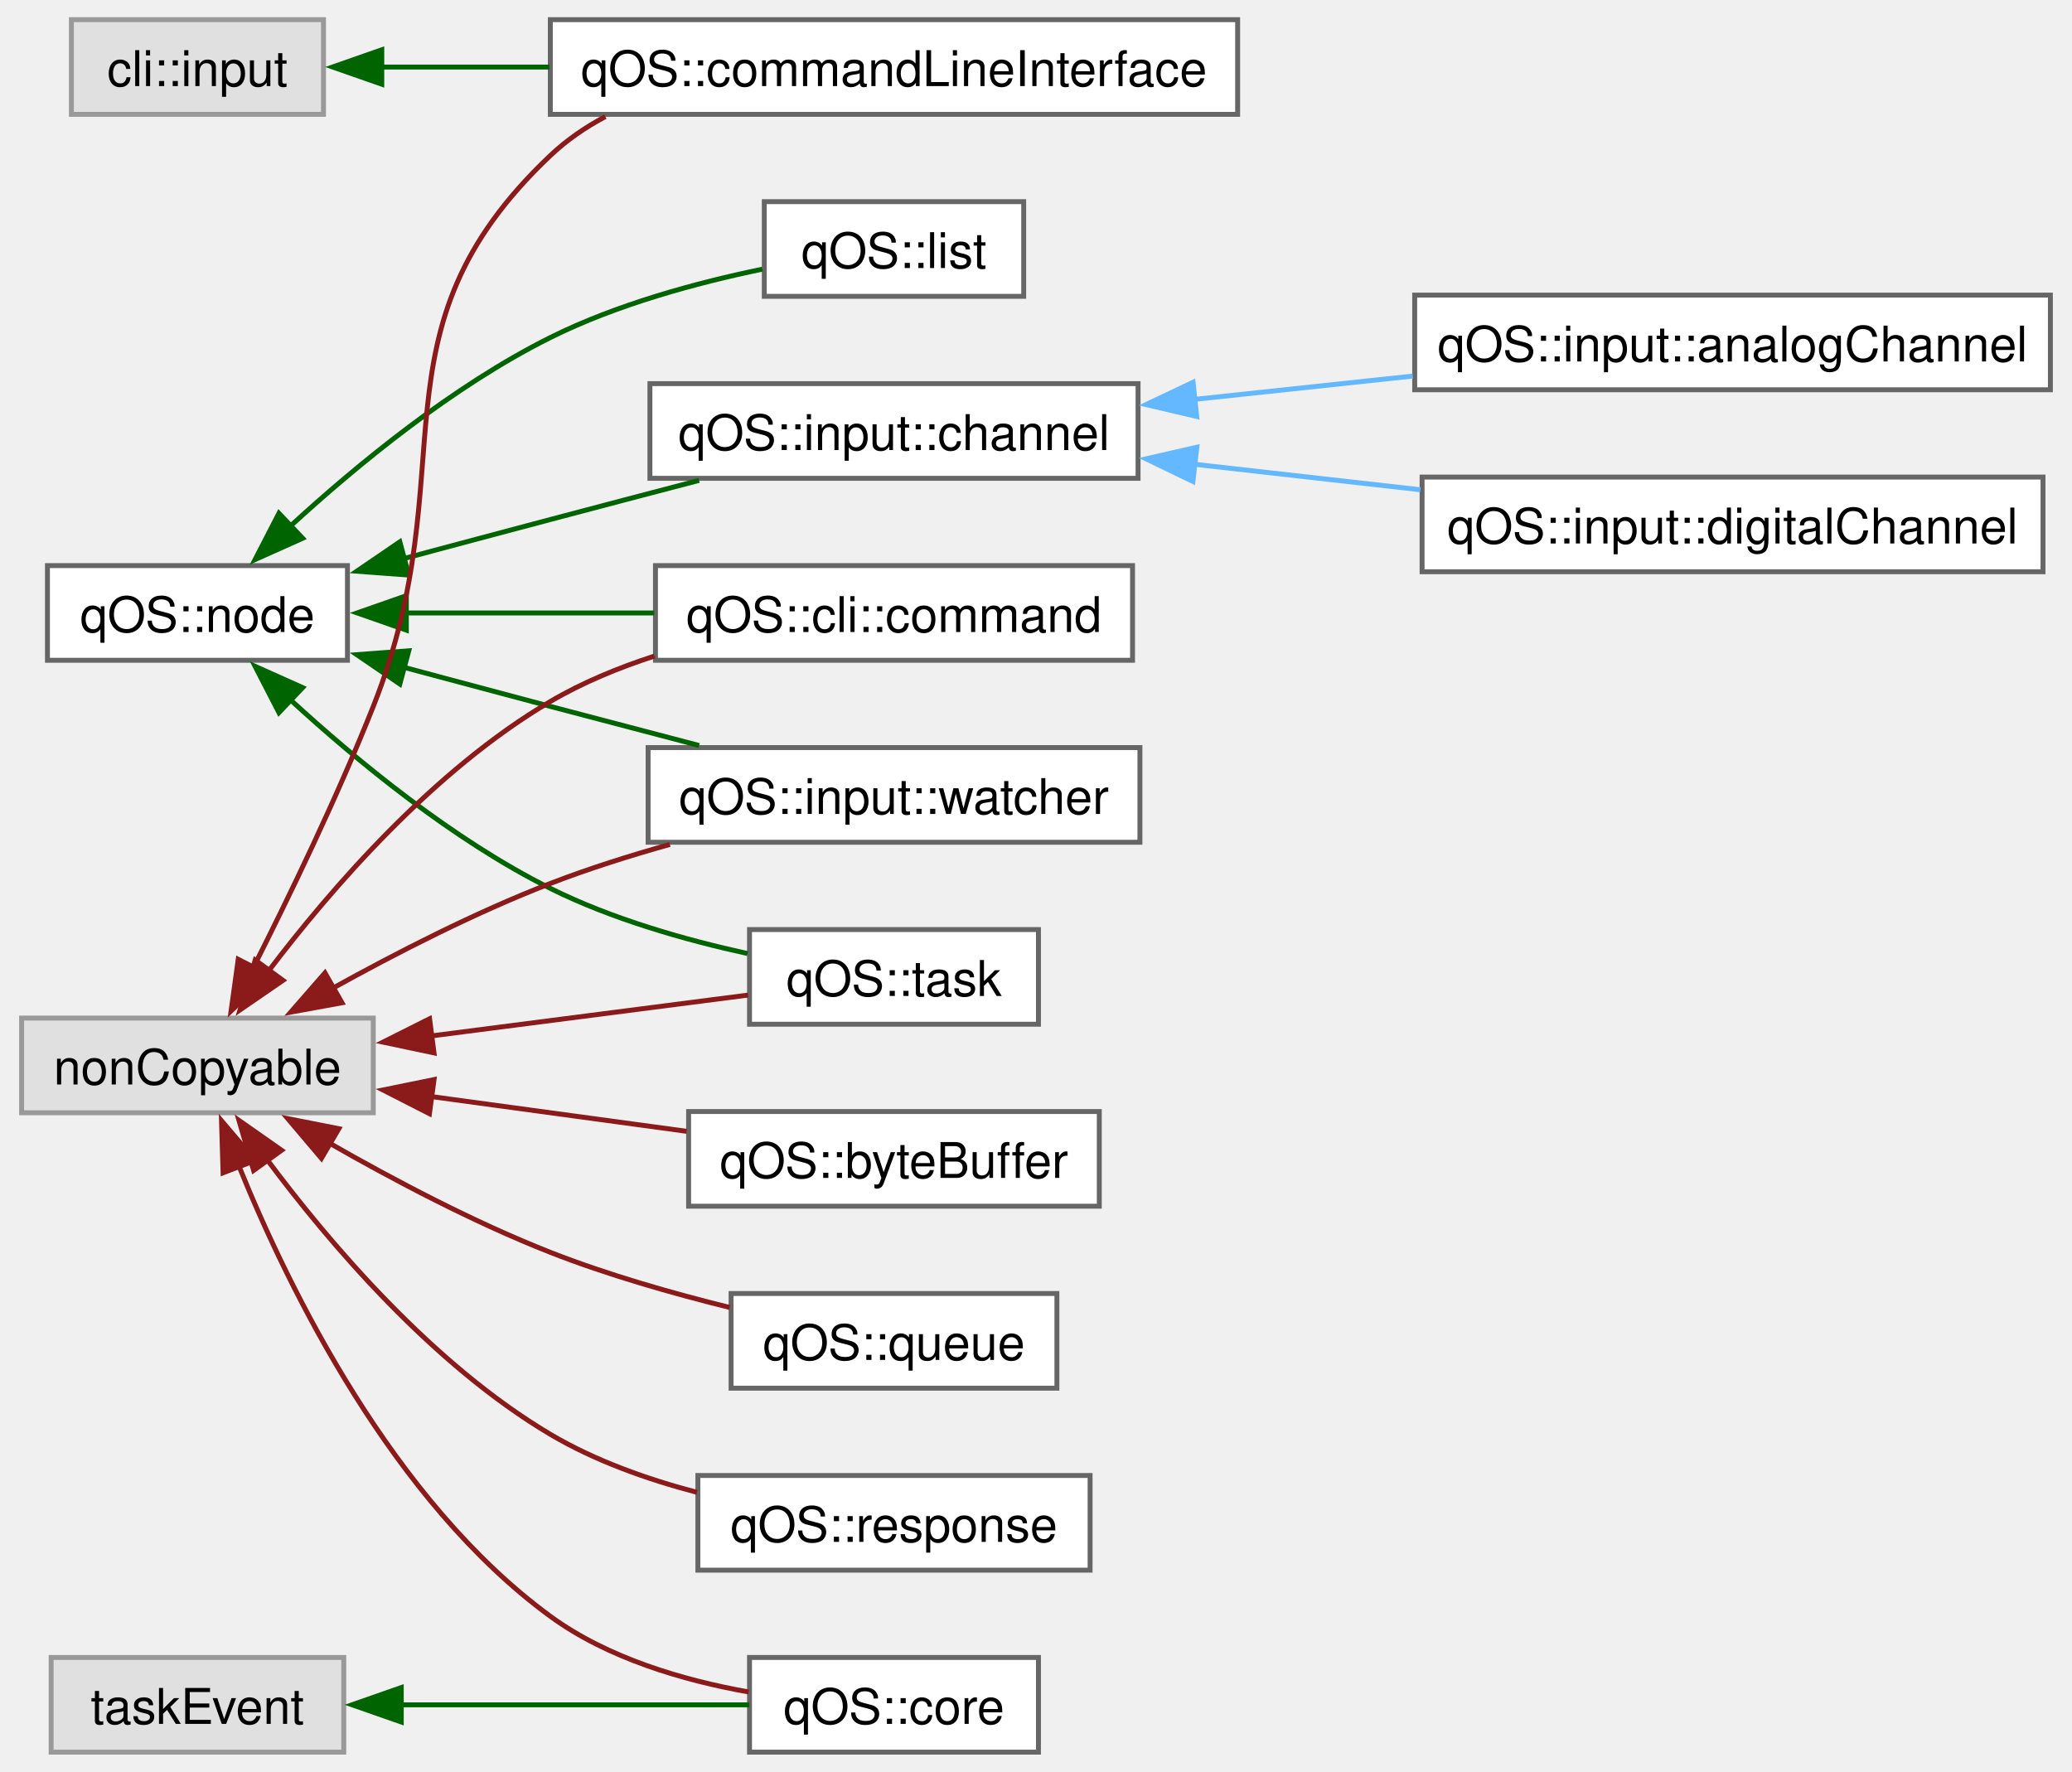
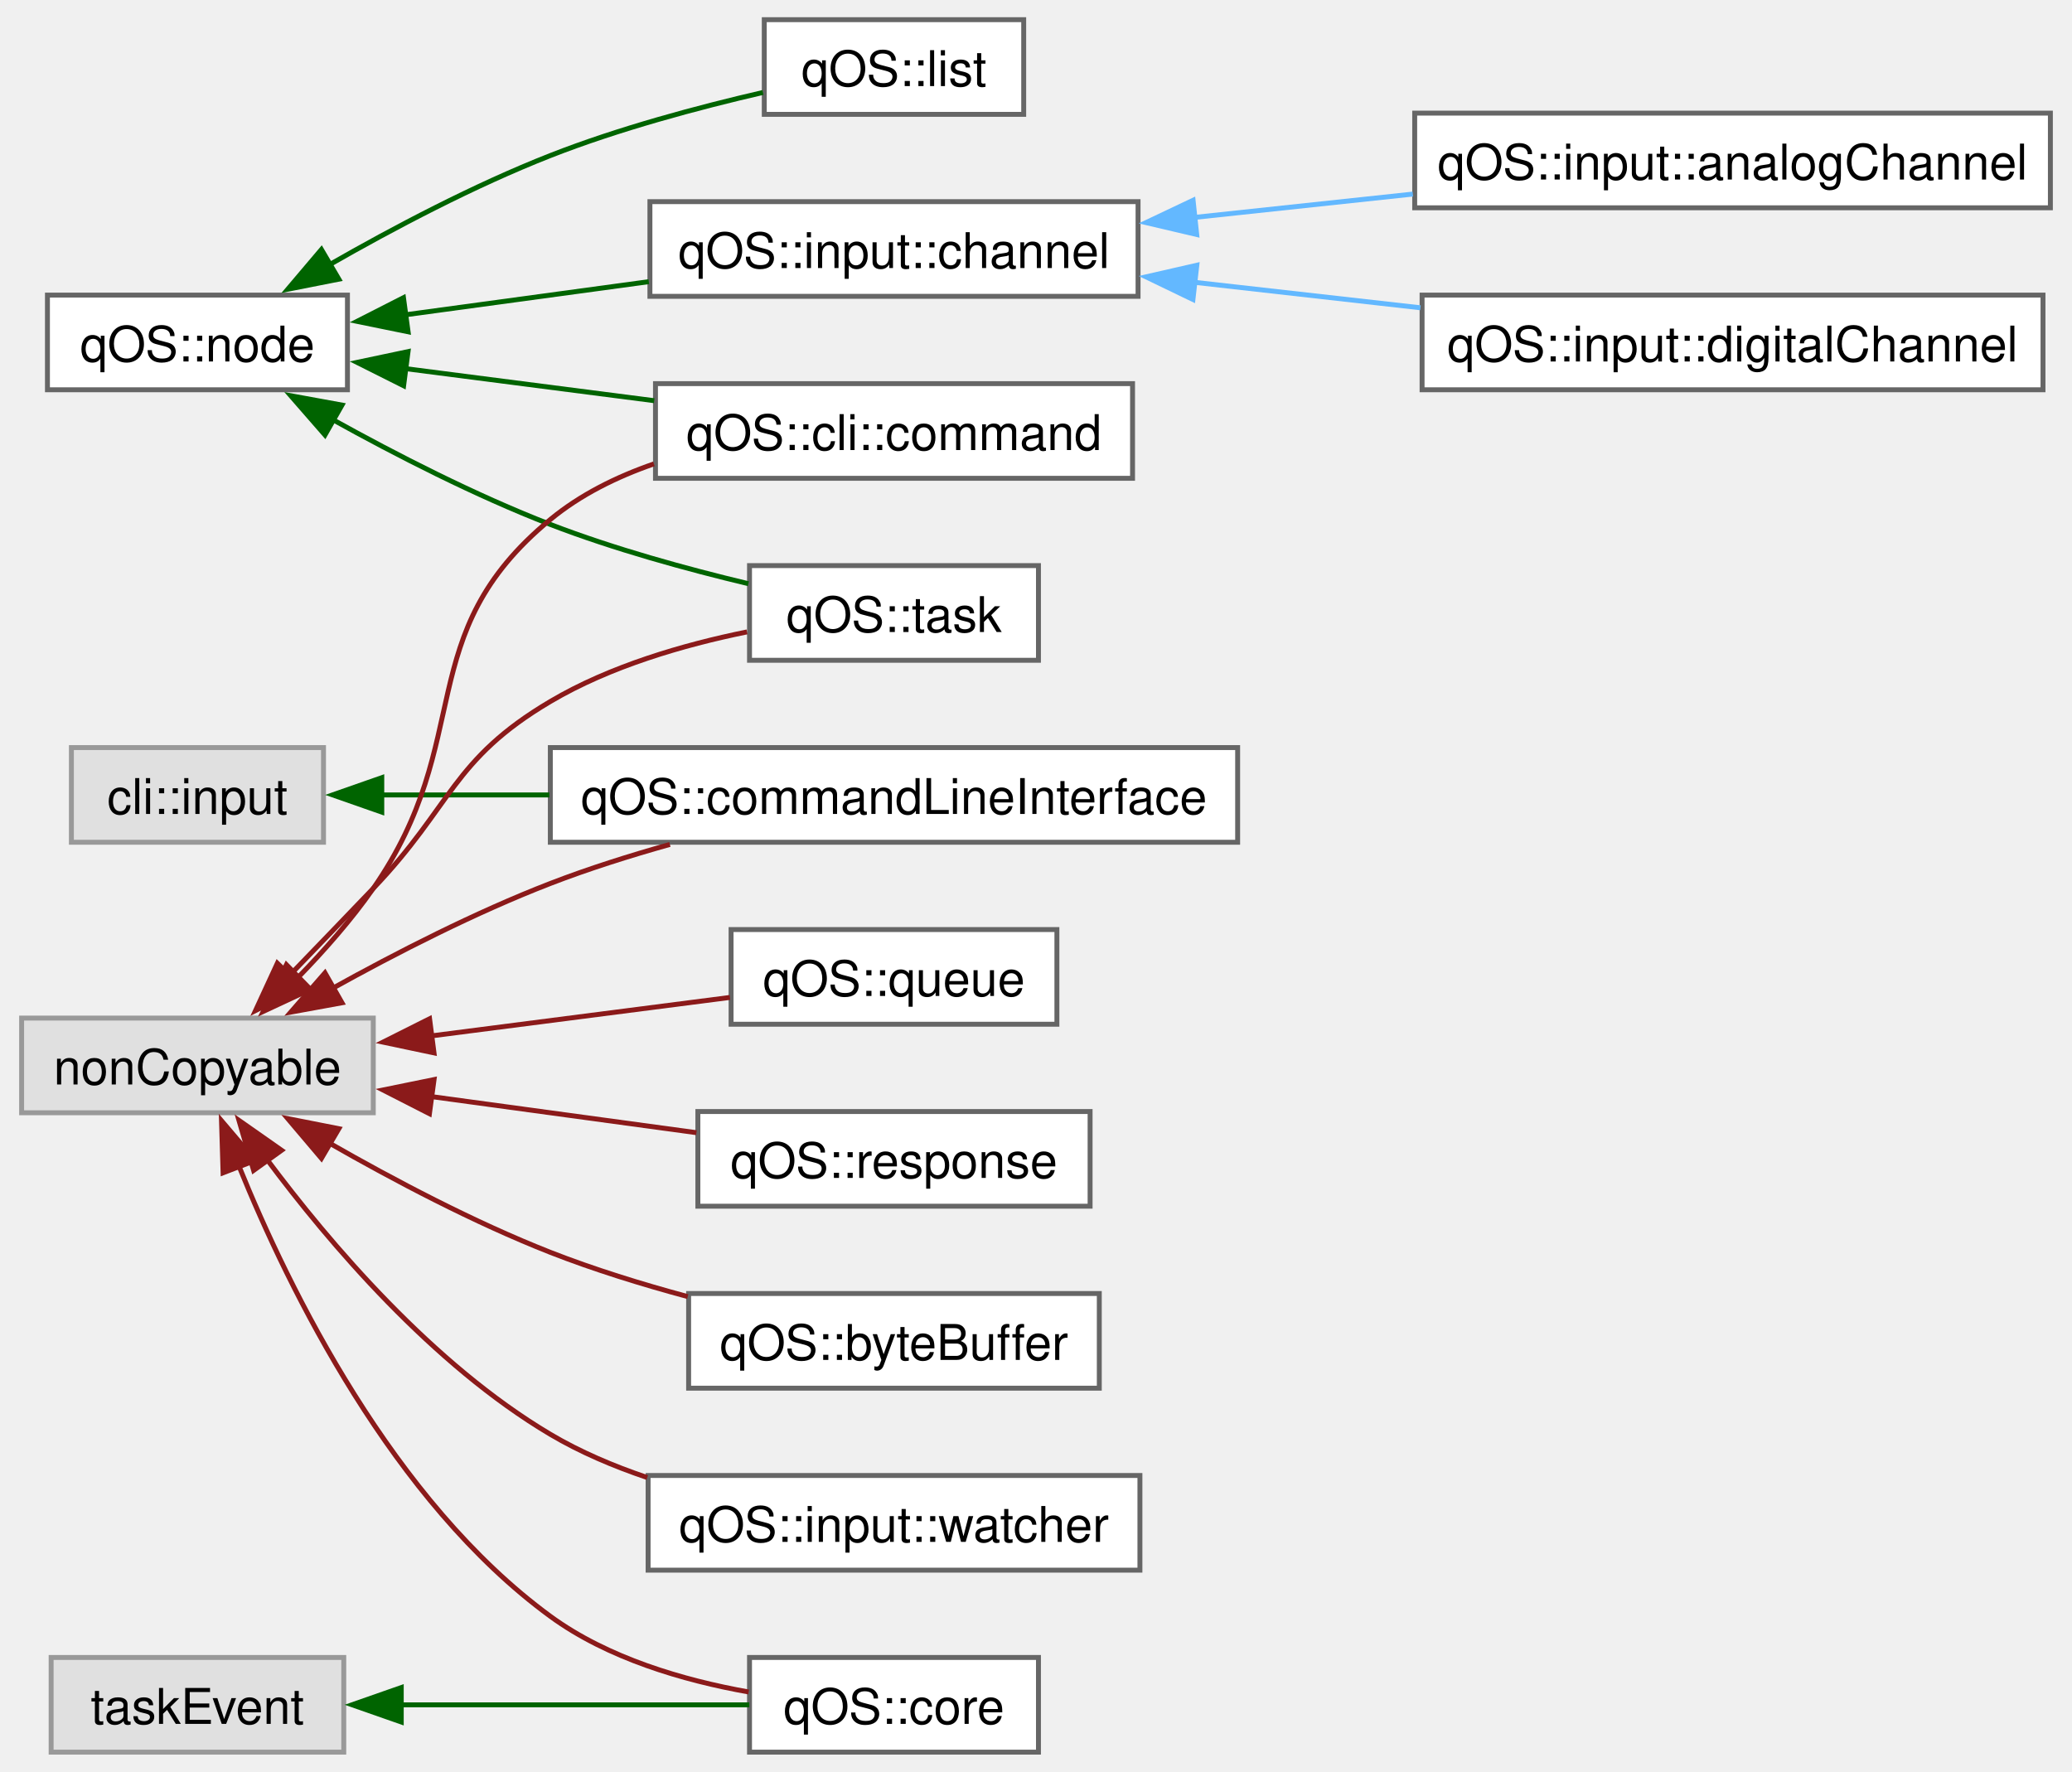
<svg xmlns="http://www.w3.org/2000/svg" xmlns:xlink="http://www.w3.org/1999/xlink" width="421pt" height="360pt" viewBox="0.00 0.00 420.50 360.25">
  <g id="graph0" class="graph" transform="scale(1 1) rotate(0) translate(4 356.25)">
    <g id="Node000000" class="node">
      <g id="a_Node000000">
        <a xlink:title=" ">
-           <polygon fill="#e0e0e0" stroke="#999999" points="61.38,-352.25 10.12,-352.25 10.12,-333 61.38,-333 61.38,-352.25" />
-           <text text-anchor="middle" x="35.75" y="-338.75" font-family="Helvetica,sans-Serif" font-size="10.00">cli::input</text>
+           <polygon fill="#e0e0e0" stroke="#999999" points="61.38,-204.25 10.12,-204.25 10.12,-185 61.38,-185 61.38,-204.25" />
+           <text text-anchor="middle" x="35.75" y="-190.75" font-family="Helvetica,sans-Serif" font-size="10.00">cli::input</text>
        </a>
      </g>
    </g>
    <g id="Node000001" class="node">
      <g id="a_Node000001">
        <a xlink:href="classq_o_s_1_1command_line_interface.html" target="_top" xlink:title="An AT Command Line Interface (CLI) object.">
-           <polygon fill="white" stroke="#666666" points="247.25,-352.25 107.5,-352.25 107.5,-333 247.25,-333 247.25,-352.25" />
-           <text text-anchor="middle" x="177.38" y="-338.75" font-family="Helvetica,sans-Serif" font-size="10.00">qOS::commandLineInterface</text>
+           <polygon fill="white" stroke="#666666" points="247.25,-204.25 107.5,-204.25 107.5,-185 247.25,-185 247.25,-204.25" />
+           <text text-anchor="middle" x="177.38" y="-190.75" font-family="Helvetica,sans-Serif" font-size="10.00">qOS::commandLineInterface</text>
        </a>
      </g>
    </g>
    <g id="edge1_Node000000_Node000001" class="edge">
      <g id="a_edge1_Node000000_Node000001">
        <a xlink:title=" ">
-           <path fill="none" stroke="darkgreen" d="M72.98,-342.62C83.53,-342.62 95.43,-342.62 107.3,-342.62" />
-           <polygon fill="darkgreen" stroke="darkgreen" points="73.23,-339.13 63.23,-342.63 73.23,-346.13 73.23,-339.13" />
+           <path fill="none" stroke="darkgreen" d="M72.98,-194.62C83.53,-194.62 95.43,-194.62 107.3,-194.62" />
+           <polygon fill="darkgreen" stroke="darkgreen" points="73.23,-191.13 63.23,-194.63 73.23,-198.13 73.23,-191.13" />
        </a>
      </g>
    </g>
    <g id="Node000005" class="node">
      <g id="a_Node000005">
        <a xlink:href="classq_o_s_1_1node.html" target="_top" xlink:title="A list-node object (Used internally)">
-           <polygon fill="white" stroke="#666666" points="66.25,-241.25 5.25,-241.25 5.25,-222 66.25,-222 66.25,-241.25" />
-           <text text-anchor="middle" x="35.75" y="-227.75" font-family="Helvetica,sans-Serif" font-size="10.00">qOS::node</text>
+           <polygon fill="white" stroke="#666666" points="66.25,-296.25 5.25,-296.25 5.25,-277 66.25,-277 66.25,-296.25" />
+           <text text-anchor="middle" x="35.75" y="-282.75" font-family="Helvetica,sans-Serif" font-size="10.00">qOS::node</text>
        </a>
      </g>
    </g>
    <g id="Node000004" class="node">
      <g id="a_Node000004">
        <a xlink:href="classq_o_s_1_1cli_1_1command.html" target="_top" xlink:title="An AT-Command object.">
-           <polygon fill="white" stroke="#666666" points="225.88,-241.25 128.88,-241.25 128.88,-222 225.88,-222 225.88,-241.25" />
-           <text text-anchor="middle" x="177.38" y="-227.75" font-family="Helvetica,sans-Serif" font-size="10.00">qOS::cli::command</text>
+           <polygon fill="white" stroke="#666666" points="225.88,-278.25 128.88,-278.25 128.88,-259 225.88,-259 225.88,-278.25" />
+           <text text-anchor="middle" x="177.38" y="-264.75" font-family="Helvetica,sans-Serif" font-size="10.00">qOS::cli::command</text>
        </a>
      </g>
    </g>
    <g id="edge2_Node000005_Node000004" class="edge">
      <g id="a_edge2_Node000005_Node000004">
        <a xlink:title=" ">
-           <path fill="none" stroke="darkgreen" d="M77.82,-231.62C93.75,-231.62 112.1,-231.62 128.62,-231.62" />
-           <polygon fill="darkgreen" stroke="darkgreen" points="78.22,-228.13 68.22,-231.63 78.22,-235.13 78.22,-228.13" />
+           <path fill="none" stroke="darkgreen" d="M77.82,-281.33C93.75,-279.28 112.1,-276.91 128.62,-274.78" />
+           <polygon fill="darkgreen" stroke="darkgreen" points="77.67,-277.82 68.2,-282.57 78.57,-284.76 77.67,-277.82" />
        </a>
      </g>
    </g>
    <g id="Node000006" class="node">
      <g id="a_Node000006">
        <a xlink:href="classq_o_s_1_1input_1_1channel.html" target="_top" xlink:title=" ">
-           <polygon fill="white" stroke="#666666" points="227,-278.25 127.75,-278.25 127.75,-259 227,-259 227,-278.25" />
-           <text text-anchor="middle" x="177.38" y="-264.75" font-family="Helvetica,sans-Serif" font-size="10.00">qOS::input::channel</text>
+           <polygon fill="white" stroke="#666666" points="227,-315.25 127.75,-315.25 127.75,-296 227,-296 227,-315.25" />
+           <text text-anchor="middle" x="177.38" y="-301.75" font-family="Helvetica,sans-Serif" font-size="10.00">qOS::input::channel</text>
        </a>
      </g>
    </g>
    <g id="edge3_Node000005_Node000006" class="edge">
      <g id="a_edge3_Node000005_Node000006">
        <a xlink:title=" ">
-           <path fill="none" stroke="darkgreen" d="M77.76,-242.69C87.51,-245.3 97.87,-248.07 107.5,-250.62 117.3,-253.22 127.88,-256 137.75,-258.58" />
-           <polygon fill="darkgreen" stroke="darkgreen" points="78.72,-239.32 68.15,-240.11 76.9,-246.08 78.72,-239.32" />
+           <path fill="none" stroke="darkgreen" d="M78.07,-292.25C93.59,-294.36 111.38,-296.78 127.52,-298.98" />
+           <polygon fill="darkgreen" stroke="darkgreen" points="78.58,-288.79 68.2,-290.91 77.64,-295.72 78.58,-288.79" />
        </a>
      </g>
    </g>
    <g id="Node000009" class="node">
      <g id="a_Node000009">
-         <a xlink:href="classq_o_s_1_1input_1_1watcher.html" target="_top" xlink:title="The digital input-channel watcher class.">
-           <polygon fill="white" stroke="#666666" points="227.38,-204.25 127.38,-204.25 127.38,-185 227.38,-185 227.38,-204.25" />
-           <text text-anchor="middle" x="177.38" y="-190.75" font-family="Helvetica,sans-Serif" font-size="10.00">qOS::input::watcher</text>
+         <a xlink:href="classq_o_s_1_1list.html" target="_top" xlink:title="A list object (Generic double-linked)">
+           <polygon fill="white" stroke="#666666" points="203.75,-352.25 151,-352.25 151,-333 203.75,-333 203.75,-352.25" />
+           <text text-anchor="middle" x="177.38" y="-338.75" font-family="Helvetica,sans-Serif" font-size="10.00">qOS::list</text>
        </a>
      </g>
    </g>
    <g id="edge6_Node000005_Node000009" class="edge">
      <g id="a_edge6_Node000005_Node000009">
        <a xlink:title=" ">
-           <path fill="none" stroke="darkgreen" d="M77.76,-220.56C87.51,-217.95 97.87,-215.18 107.5,-212.62 117.3,-210.03 127.88,-207.25 137.75,-204.67" />
-           <polygon fill="darkgreen" stroke="darkgreen" points="76.9,-217.17 68.15,-223.14 78.72,-223.93 76.9,-217.17" />
+           <path fill="none" stroke="darkgreen" d="M62.53,-302.39C75.64,-309.9 92.04,-318.55 107.5,-324.62 121.42,-330.09 137.57,-334.41 150.73,-337.45" />
+           <polygon fill="darkgreen" stroke="darkgreen" points="64.5,-299.49 54.11,-297.44 60.96,-305.52 64.5,-299.49" />
        </a>
      </g>
    </g>
    <g id="Node000010" class="node">
      <g id="a_Node000010">
-         <a xlink:href="classq_o_s_1_1list.html" target="_top" xlink:title="A list object (Generic double-linked)">
-           <polygon fill="white" stroke="#666666" points="203.75,-315.25 151,-315.25 151,-296 203.75,-296 203.75,-315.25" />
-           <text text-anchor="middle" x="177.38" y="-301.75" font-family="Helvetica,sans-Serif" font-size="10.00">qOS::list</text>
+         <a xlink:href="classq_o_s_1_1task.html" target="_top" xlink:title="A task node object.">
+           <polygon fill="white" stroke="#666666" points="206.75,-241.25 148,-241.25 148,-222 206.75,-222 206.75,-241.25" />
+           <text text-anchor="middle" x="177.38" y="-227.75" font-family="Helvetica,sans-Serif" font-size="10.00">qOS::task</text>
        </a>
      </g>
    </g>
    <g id="edge7_Node000005_Node000010" class="edge">
      <g id="a_edge7_Node000005_Node000010">
        <a xlink:title=" ">
-           <path fill="none" stroke="darkgreen" d="M54.68,-249.31C68.18,-261.7 87.68,-277.74 107.5,-287.62 120.99,-294.35 137.27,-298.76 150.61,-301.52" />
-           <polygon fill="darkgreen" stroke="darkgreen" points="57.14,-246.81 47.47,-242.48 52.32,-251.89 57.14,-246.81" />
-         </a>
-       </g>
-     </g>
-     <g id="Node000011" class="node">
-       <g id="a_Node000011">
-         <a xlink:href="classq_o_s_1_1task.html" target="_top" xlink:title="A task node object.">
-           <polygon fill="white" stroke="#666666" points="206.75,-167.25 148,-167.25 148,-148 206.75,-148 206.75,-167.25" />
-           <text text-anchor="middle" x="177.38" y="-153.75" font-family="Helvetica,sans-Serif" font-size="10.00">qOS::task</text>
-         </a>
-       </g>
-     </g>
-     <g id="edge8_Node000005_Node000011" class="edge">
-       <g id="a_edge8_Node000005_Node000011">
-         <a xlink:title=" ">
-           <path fill="none" stroke="darkgreen" d="M54.68,-213.94C68.18,-201.55 87.68,-185.51 107.5,-175.62 120,-169.39 134.88,-165.16 147.61,-162.37" />
-           <polygon fill="darkgreen" stroke="darkgreen" points="52.32,-211.36 47.47,-220.77 57.14,-216.44 52.32,-211.36" />
+           <path fill="none" stroke="darkgreen" d="M63.1,-271.02C76.14,-263.78 92.3,-255.5 107.5,-249.62 120.41,-244.64 135.21,-240.57 147.77,-237.57" />
+           <polygon fill="darkgreen" stroke="darkgreen" points="61.68,-267.81 54.72,-275.79 65.14,-273.89 61.68,-267.81" />
        </a>
      </g>
    </g>
    <g id="Node000007" class="node">
      <g id="a_Node000007">
        <a xlink:href="classq_o_s_1_1input_1_1analog_channel.html" target="_top" xlink:title="An analog input-channel object.">
-           <polygon fill="white" stroke="#666666" points="412.5,-296.25 283.25,-296.25 283.25,-277 412.5,-277 412.5,-296.25" />
-           <text text-anchor="middle" x="347.88" y="-282.75" font-family="Helvetica,sans-Serif" font-size="10.00">qOS::input::analogChannel</text>
+           <polygon fill="white" stroke="#666666" points="412.5,-333.25 283.25,-333.25 283.25,-314 412.5,-314 412.5,-333.25" />
+           <text text-anchor="middle" x="347.88" y="-319.75" font-family="Helvetica,sans-Serif" font-size="10.00">qOS::input::analogChannel</text>
        </a>
      </g>
    </g>
    <g id="edge4_Node000006_Node000007" class="edge">
      <g id="a_edge4_Node000006_Node000007">
        <a xlink:title=" ">
-           <path fill="none" stroke="#63b8ff" d="M238.42,-275.04C252.83,-276.58 268.28,-278.23 282.87,-279.79" />
-           <polygon fill="#63b8ff" stroke="#63b8ff" points="238.93,-271.57 228.62,-273.99 238.19,-278.53 238.93,-271.57" />
+           <path fill="none" stroke="#63b8ff" d="M238.42,-312.04C252.83,-313.58 268.28,-315.23 282.87,-316.79" />
+           <polygon fill="#63b8ff" stroke="#63b8ff" points="238.93,-308.57 228.62,-310.99 238.19,-315.53 238.93,-308.57" />
        </a>
      </g>
    </g>
    <g id="Node000008" class="node">
      <g id="a_Node000008">
        <a xlink:href="classq_o_s_1_1input_1_1digital_channel.html" target="_top" xlink:title="A digital input-channel object.">
-           <polygon fill="white" stroke="#666666" points="411,-259.25 284.75,-259.25 284.75,-240 411,-240 411,-259.25" />
-           <text text-anchor="middle" x="347.88" y="-245.75" font-family="Helvetica,sans-Serif" font-size="10.00">qOS::input::digitalChannel</text>
+           <polygon fill="white" stroke="#666666" points="411,-296.25 284.75,-296.25 284.75,-277 411,-277 411,-296.25" />
+           <text text-anchor="middle" x="347.88" y="-282.75" font-family="Helvetica,sans-Serif" font-size="10.00">qOS::input::digitalChannel</text>
        </a>
      </g>
    </g>
    <g id="edge5_Node000006_Node000008" class="edge">
      <g id="a_edge5_Node000006_Node000008">
        <a xlink:title=" ">
-           <path fill="none" stroke="#63b8ff" d="M238.3,-261.87C253.26,-260.18 269.34,-258.37 284.42,-256.67" />
-           <polygon fill="#63b8ff" stroke="#63b8ff" points="238.16,-258.36 228.62,-262.96 238.95,-265.32 238.16,-258.36" />
+           <path fill="none" stroke="#63b8ff" d="M238.3,-298.87C253.26,-297.18 269.34,-295.37 284.42,-293.67" />
+           <polygon fill="#63b8ff" stroke="#63b8ff" points="238.16,-295.36 228.62,-299.96 238.95,-302.32 238.16,-295.36" />
        </a>
      </g>
    </g>
    <g id="Node000002" class="node">
      <g id="a_Node000002">
        <a xlink:title=" ">
          <polygon fill="#e0e0e0" stroke="#999999" points="71.5,-149.25 0,-149.25 0,-130 71.5,-130 71.5,-149.25" />
          <text text-anchor="middle" x="35.75" y="-135.75" font-family="Helvetica,sans-Serif" font-size="10.00">nonCopyable</text>
        </a>
      </g>
    </g>
-     <g id="edge11_Node000002_Node000001" class="edge">
-       <g id="a_edge11_Node000002_Node000001">
-         <a xlink:title=" ">
-           <path fill="none" stroke="#8b1a1a" d="M46.94,-159.19C54.28,-173.71 64.16,-194.12 71.5,-212.62 90.78,-261.23 69.52,-288.69 107.5,-324.62 110.82,-327.77 114.62,-330.38 118.69,-332.54" />
-           <polygon fill="#8b1a1a" stroke="#8b1a1a" points="50.27,-158.01 42.59,-150.7 44.04,-161.2 50.27,-158.01" />
-         </a>
-       </g>
-     </g>
-     <g id="edge10_Node000002_Node000004" class="edge">
-       <g id="a_edge10_Node000002_Node000004">
-         <a xlink:title=" ">
-           <path fill="none" stroke="#8b1a1a" d="M50.1,-158.68C62.92,-175.58 83.81,-199.69 107.5,-213.62 114,-217.45 121.31,-220.47 128.68,-222.86" />
-           <polygon fill="#8b1a1a" stroke="#8b1a1a" points="53.14,-156.92 44.41,-150.92 47.49,-161.05 53.14,-156.92" />
-         </a>
-       </g>
-     </g>
-     <g id="edge13_Node000002_Node000009" class="edge">
-       <g id="a_edge13_Node000002_Node000009">
+     <g id="edge10_Node000002_Node000001" class="edge">
+       <g id="a_edge10_Node000002_Node000001">
        <a xlink:title=" ">
          <path fill="none" stroke="#8b1a1a" d="M63.1,-155.23C76.14,-162.47 92.3,-170.75 107.5,-176.62 115.22,-179.61 123.62,-182.26 131.81,-184.56" />
          <polygon fill="#8b1a1a" stroke="#8b1a1a" points="65.14,-152.36 54.72,-150.46 61.68,-158.44 65.14,-152.36" />
        </a>
      </g>
    </g>
-     <g id="edge16_Node000002_Node000011" class="edge">
-       <g id="a_edge16_Node000002_Node000011">
-         <a xlink:title=" ">
-           <path fill="none" stroke="#8b1a1a" d="M83.12,-145.6C104.47,-148.36 129.13,-151.53 147.73,-153.93" />
-           <polygon fill="#8b1a1a" stroke="#8b1a1a" points="83.85,-142.17 73.48,-144.36 82.95,-149.11 83.85,-142.17" />
+     <g id="edge9_Node000002_Node000004" class="edge">
+       <g id="a_edge9_Node000002_Node000004">
+         <a xlink:title=" ">
+           <path fill="none" stroke="#8b1a1a" d="M56.14,-157.45C61.51,-162.96 67.07,-169.26 71.5,-175.62 92.61,-205.98 78.97,-227.11 107.5,-250.62 113.6,-255.66 120.96,-259.3 128.56,-261.93" />
+           <polygon fill="#8b1a1a" stroke="#8b1a1a" points="58.73,-155.09 49.13,-150.6 53.84,-160.1 58.73,-155.09" />
+         </a>
+       </g>
+     </g>
+     <g id="edge15_Node000002_Node000010" class="edge">
+       <g id="a_edge15_Node000002_Node000010">
+         <a xlink:title=" ">
+           <path fill="none" stroke="#8b1a1a" d="M54.48,-157.93C59.95,-163.59 65.98,-169.86 71.5,-175.62 87.58,-192.44 87.47,-201.78 107.5,-213.62 119.63,-220.8 134.61,-225.15 147.5,-227.77" />
+           <polygon fill="#8b1a1a" stroke="#8b1a1a" points="57.03,-155.53 47.56,-150.78 52,-160.4 57.03,-155.53" />
        </a>
      </g>
    </g>
    <g id="Node000003" class="node">
      <g id="a_Node000003">
        <a xlink:href="classq_o_s_1_1byte_buffer.html" target="_top" xlink:title="A Byte-sized buffer object.">
-           <polygon fill="white" stroke="#666666" points="219.12,-130.25 135.62,-130.25 135.62,-111 219.12,-111 219.12,-130.25" />
-           <text text-anchor="middle" x="177.38" y="-116.75" font-family="Helvetica,sans-Serif" font-size="10.00">qOS::byteBuffer</text>
-         </a>
-       </g>
-     </g>
-     <g id="edge9_Node000002_Node000003" class="edge">
-       <g id="a_edge9_Node000002_Node000003">
-         <a xlink:title=" ">
-           <path fill="none" stroke="#8b1a1a" d="M83.24,-133.3C100.04,-131.01 118.88,-128.45 135.2,-126.23" />
-           <polygon fill="#8b1a1a" stroke="#8b1a1a" points="82.92,-129.81 73.48,-134.63 83.86,-136.75 82.92,-129.81" />
-         </a>
-       </g>
-     </g>
-     <g id="Node000012" class="node">
-       <g id="a_Node000012">
+           <polygon fill="white" stroke="#666666" points="219.12,-93.25 135.62,-93.25 135.62,-74 219.12,-74 219.12,-93.25" />
+           <text text-anchor="middle" x="177.38" y="-79.75" font-family="Helvetica,sans-Serif" font-size="10.00">qOS::byteBuffer</text>
+         </a>
+       </g>
+     </g>
+     <g id="edge8_Node000002_Node000003" class="edge">
+       <g id="a_edge8_Node000002_Node000003">
+         <a xlink:title=" ">
+           <path fill="none" stroke="#8b1a1a" d="M62.53,-123.86C75.64,-116.35 92.04,-107.7 107.5,-101.62 116.36,-98.15 126.12,-95.13 135.44,-92.62" />
+           <polygon fill="#8b1a1a" stroke="#8b1a1a" points="60.96,-120.73 54.11,-128.81 64.5,-126.76 60.96,-120.73" />
+         </a>
+       </g>
+     </g>
+     <g id="Node000011" class="node">
+       <g id="a_Node000011">
        <a xlink:href="classq_o_s_1_1core.html" target="_top" xlink:title="The class to interface the OS.">
          <polygon fill="white" stroke="#666666" points="206.75,-19.25 148,-19.25 148,0 206.75,0 206.75,-19.25" />
          <text text-anchor="middle" x="177.38" y="-5.75" font-family="Helvetica,sans-Serif" font-size="10.00">qOS::core</text>
        </a>
      </g>
    </g>
-     <g id="edge12_Node000002_Node000012" class="edge">
-       <g id="a_edge12_Node000002_Node000012">
+     <g id="edge11_Node000002_Node000011" class="edge">
+       <g id="a_edge11_Node000002_Node000011">
        <a xlink:title=" ">
          <path fill="none" stroke="#8b1a1a" d="M44.17,-119.2C54.45,-93.83 75.45,-51.07 107.5,-27.62 119.17,-19.09 134.56,-14.59 147.83,-12.23" />
          <polygon fill="#8b1a1a" stroke="#8b1a1a" points="40.96,-117.79 40.64,-128.38 47.5,-120.3 40.96,-117.79" />
+         </a>
+       </g>
+     </g>
+     <g id="Node000013" class="node">
+       <g id="a_Node000013">
+         <a xlink:href="classq_o_s_1_1input_1_1watcher.html" target="_top" xlink:title="The digital input-channel watcher class.">
+           <polygon fill="white" stroke="#666666" points="227.38,-56.25 127.38,-56.25 127.38,-37 227.38,-37 227.38,-56.25" />
+           <text text-anchor="middle" x="177.38" y="-42.75" font-family="Helvetica,sans-Serif" font-size="10.00">qOS::input::watcher</text>
+         </a>
+       </g>
+     </g>
+     <g id="edge12_Node000002_Node000013" class="edge">
+       <g id="a_edge12_Node000002_Node000013">
+         <a xlink:title=" ">
+           <path fill="none" stroke="#8b1a1a" d="M49.83,-120.58C62.6,-103.44 83.56,-78.82 107.5,-64.62 113.56,-61.03 120.34,-58.15 127.21,-55.83" />
+           <polygon fill="#8b1a1a" stroke="#8b1a1a" points="47.17,-118.28 44.19,-128.45 52.86,-122.37 47.17,-118.28" />
        </a>
      </g>
    </g>
    <g id="Node000014" class="node">
      <g id="a_Node000014">
        <a xlink:href="classq_o_s_1_1queue.html" target="_top" xlink:title="A Queue object.">
-           <polygon fill="white" stroke="#666666" points="210.5,-93.25 144.25,-93.25 144.25,-74 210.5,-74 210.5,-93.25" />
-           <text text-anchor="middle" x="177.38" y="-79.75" font-family="Helvetica,sans-Serif" font-size="10.00">qOS::queue</text>
-         </a>
-       </g>
-     </g>
-     <g id="edge14_Node000002_Node000014" class="edge">
-       <g id="a_edge14_Node000002_Node000014">
-         <a xlink:title=" ">
-           <path fill="none" stroke="#8b1a1a" d="M62.53,-123.86C75.64,-116.35 92.04,-107.7 107.5,-101.62 119.12,-97.06 132.29,-93.3 143.98,-90.41" />
-           <polygon fill="#8b1a1a" stroke="#8b1a1a" points="60.96,-120.73 54.11,-128.81 64.5,-126.76 60.96,-120.73" />
+           <polygon fill="white" stroke="#666666" points="210.5,-167.25 144.25,-167.25 144.25,-148 210.5,-148 210.5,-167.25" />
+           <text text-anchor="middle" x="177.38" y="-153.75" font-family="Helvetica,sans-Serif" font-size="10.00">qOS::queue</text>
+         </a>
+       </g>
+     </g>
+     <g id="edge13_Node000002_Node000014" class="edge">
+       <g id="a_edge13_Node000002_Node000014">
+         <a xlink:title=" ">
+           <path fill="none" stroke="#8b1a1a" d="M83.32,-145.63C103.24,-148.2 126,-151.13 144.02,-153.45" />
+           <polygon fill="#8b1a1a" stroke="#8b1a1a" points="83.85,-142.17 73.48,-144.36 82.95,-149.11 83.85,-142.17" />
        </a>
      </g>
    </g>
    <g id="Node000015" class="node">
      <g id="a_Node000015">
        <a xlink:href="classq_o_s_1_1response.html" target="_top" xlink:title="A Response Handler object.">
-           <polygon fill="white" stroke="#666666" points="217.25,-56.25 137.5,-56.25 137.5,-37 217.25,-37 217.25,-56.25" />
-           <text text-anchor="middle" x="177.38" y="-42.75" font-family="Helvetica,sans-Serif" font-size="10.00">qOS::response</text>
-         </a>
-       </g>
-     </g>
-     <g id="edge15_Node000002_Node000015" class="edge">
-       <g id="a_edge15_Node000002_Node000015">
-         <a xlink:title=" ">
-           <path fill="none" stroke="#8b1a1a" d="M49.83,-120.58C62.6,-103.44 83.56,-78.82 107.5,-64.62 116.54,-59.27 127.17,-55.48 137.33,-52.82" />
-           <polygon fill="#8b1a1a" stroke="#8b1a1a" points="47.17,-118.28 44.19,-128.45 52.86,-122.37 47.17,-118.28" />
-         </a>
-       </g>
-     </g>
-     <g id="Node000013" class="node">
-       <g id="a_Node000013">
+           <polygon fill="white" stroke="#666666" points="217.25,-130.25 137.5,-130.25 137.5,-111 217.25,-111 217.25,-130.25" />
+           <text text-anchor="middle" x="177.38" y="-116.75" font-family="Helvetica,sans-Serif" font-size="10.00">qOS::response</text>
+         </a>
+       </g>
+     </g>
+     <g id="edge14_Node000002_Node000015" class="edge">
+       <g id="a_edge14_Node000002_Node000015">
+         <a xlink:title=" ">
+           <path fill="none" stroke="#8b1a1a" d="M83.38,-133.28C100.84,-130.9 120.49,-128.23 137.21,-125.95" />
+           <polygon fill="#8b1a1a" stroke="#8b1a1a" points="82.92,-129.81 73.48,-134.63 83.86,-136.75 82.92,-129.81" />
+         </a>
+       </g>
+     </g>
+     <g id="Node000012" class="node">
+       <g id="a_Node000012">
        <a xlink:title=" ">
          <polygon fill="#e0e0e0" stroke="#999999" points="65.5,-19.25 6,-19.25 6,0 65.5,0 65.5,-19.25" />
          <text text-anchor="middle" x="35.75" y="-5.75" font-family="Helvetica,sans-Serif" font-size="10.00">taskEvent</text>
        </a>
      </g>
    </g>
-     <g id="edge17_Node000013_Node000012" class="edge">
-       <g id="a_edge17_Node000013_Node000012">
+     <g id="edge16_Node000012_Node000011" class="edge">
+       <g id="a_edge16_Node000012_Node000011">
        <a xlink:title=" ">
          <path fill="none" stroke="darkgreen" d="M77.02,-9.62C99.73,-9.62 127.54,-9.62 147.96,-9.62" />
          <polygon fill="darkgreen" stroke="darkgreen" points="77.19,-6.13 67.19,-9.63 77.19,-13.13 77.19,-6.13" />
        </a>
      </g>
    </g>
  </g>
</svg>
